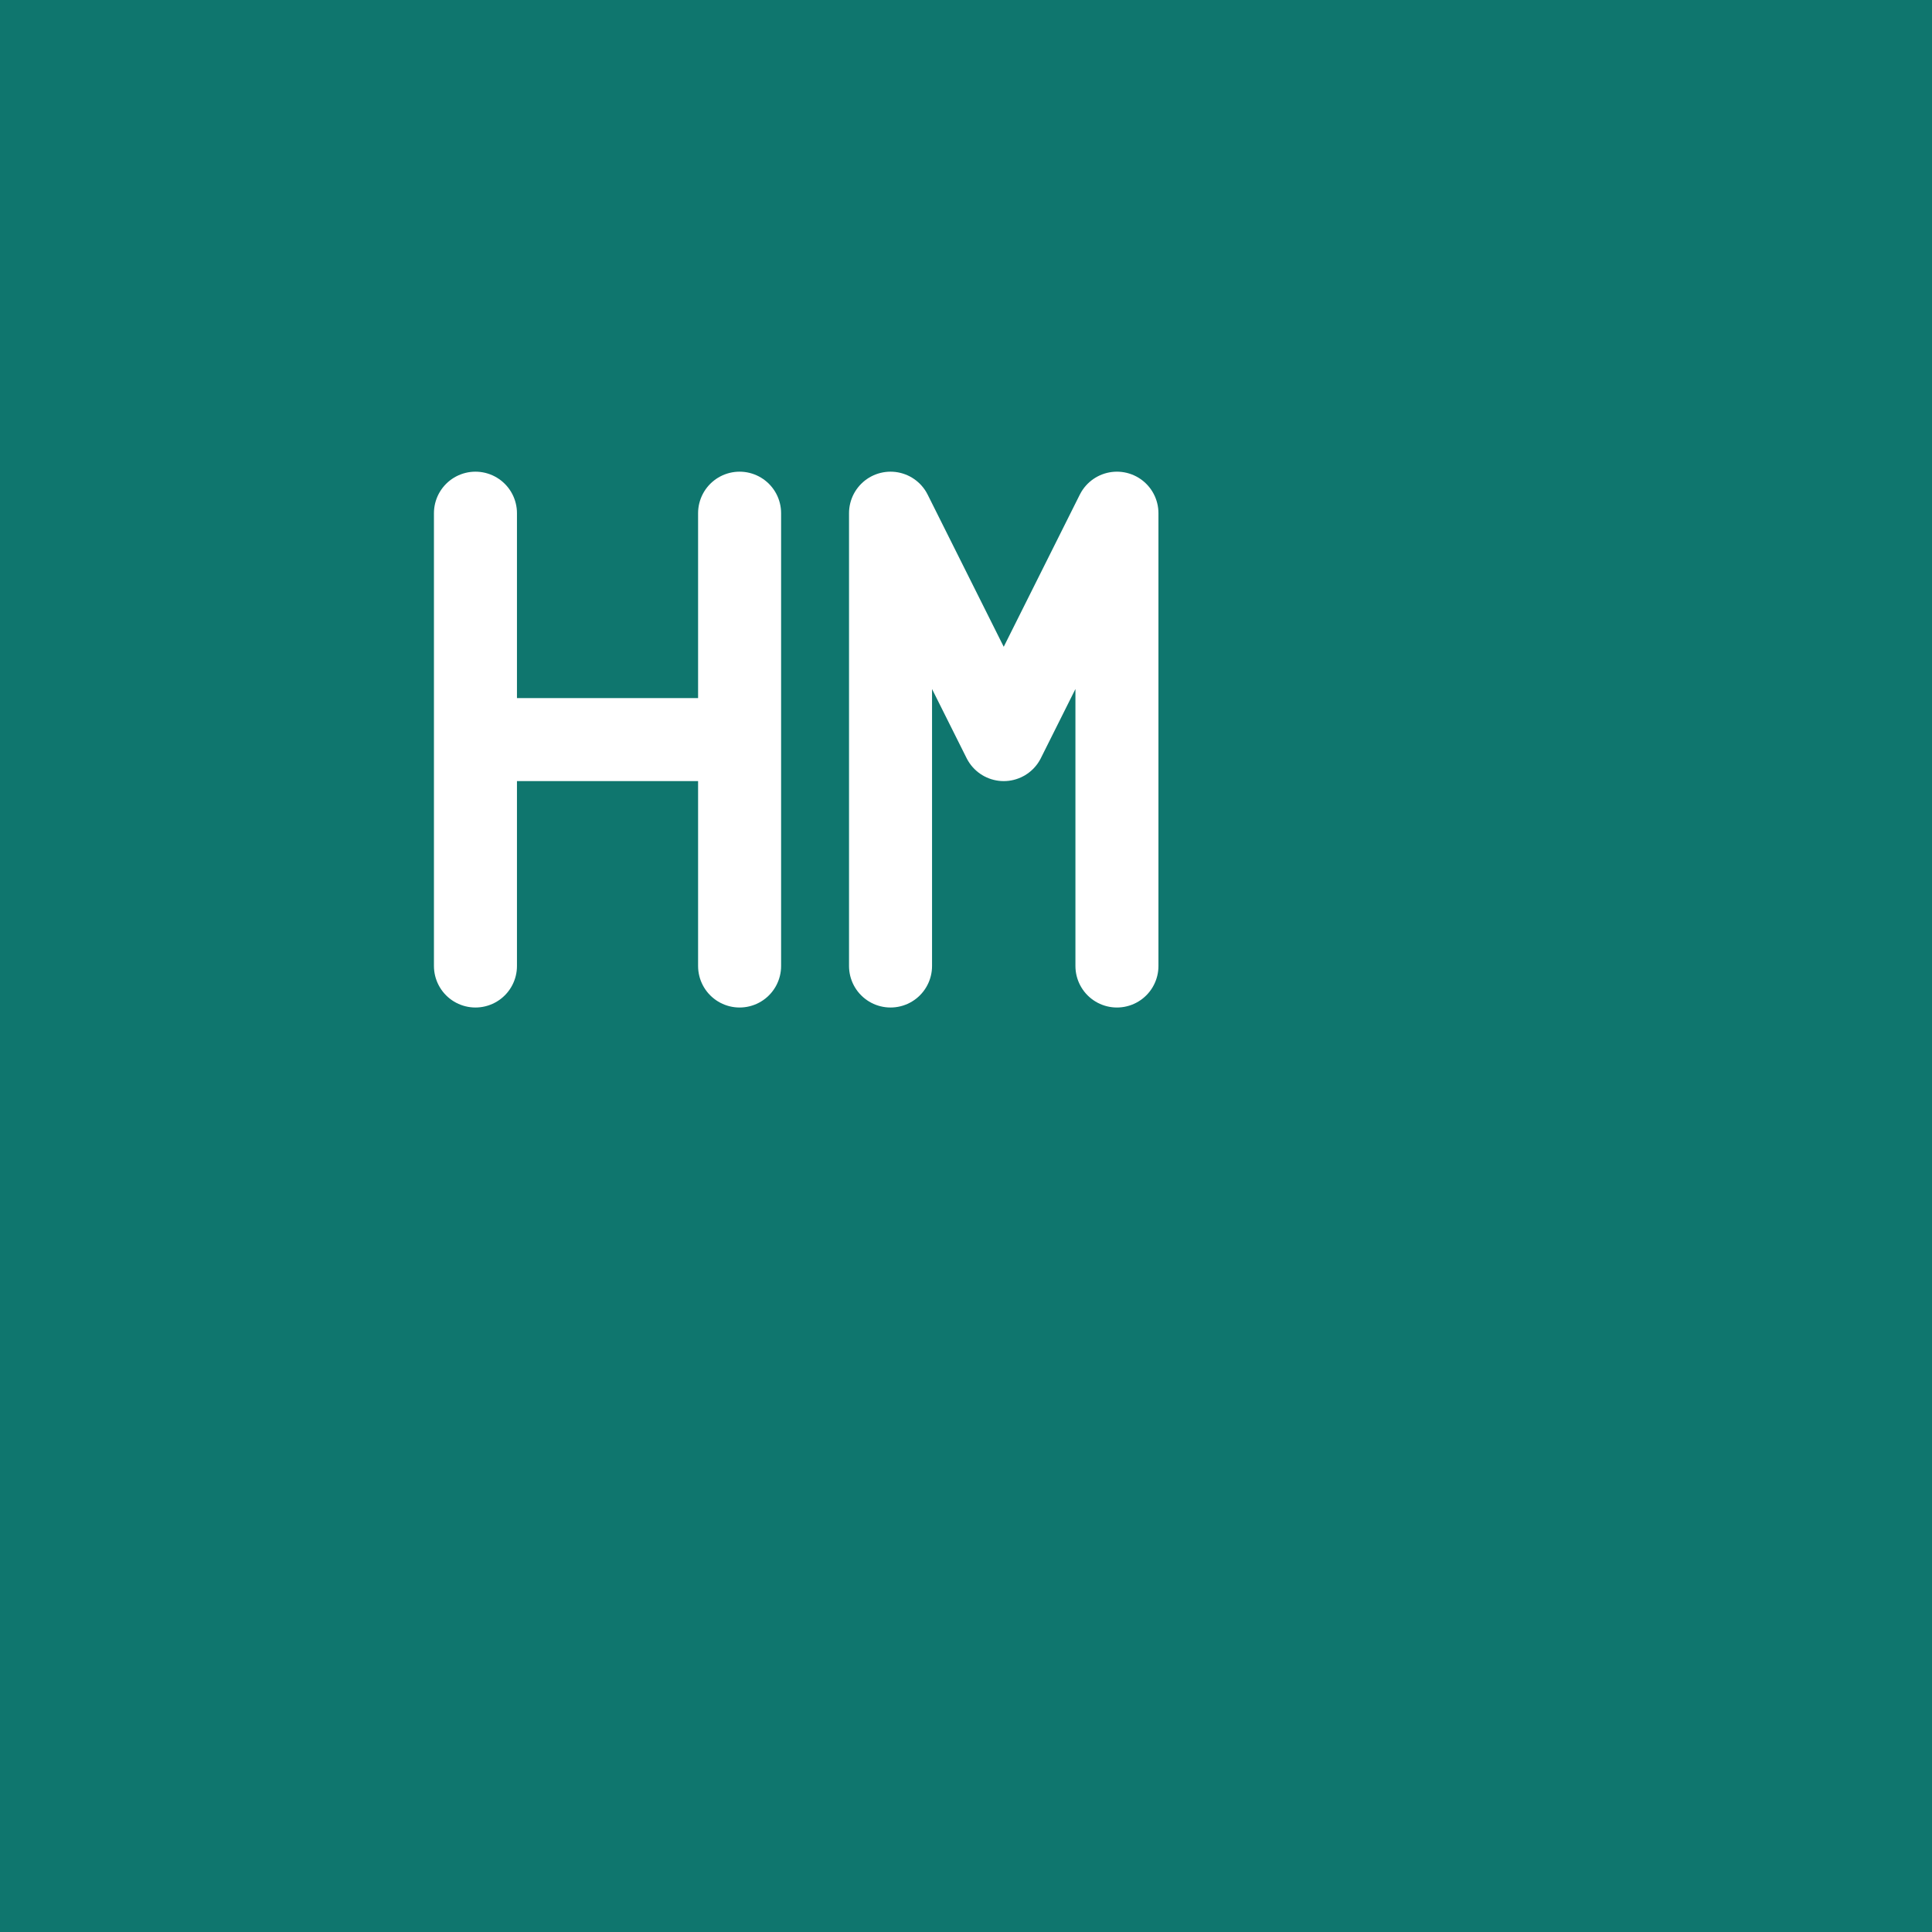
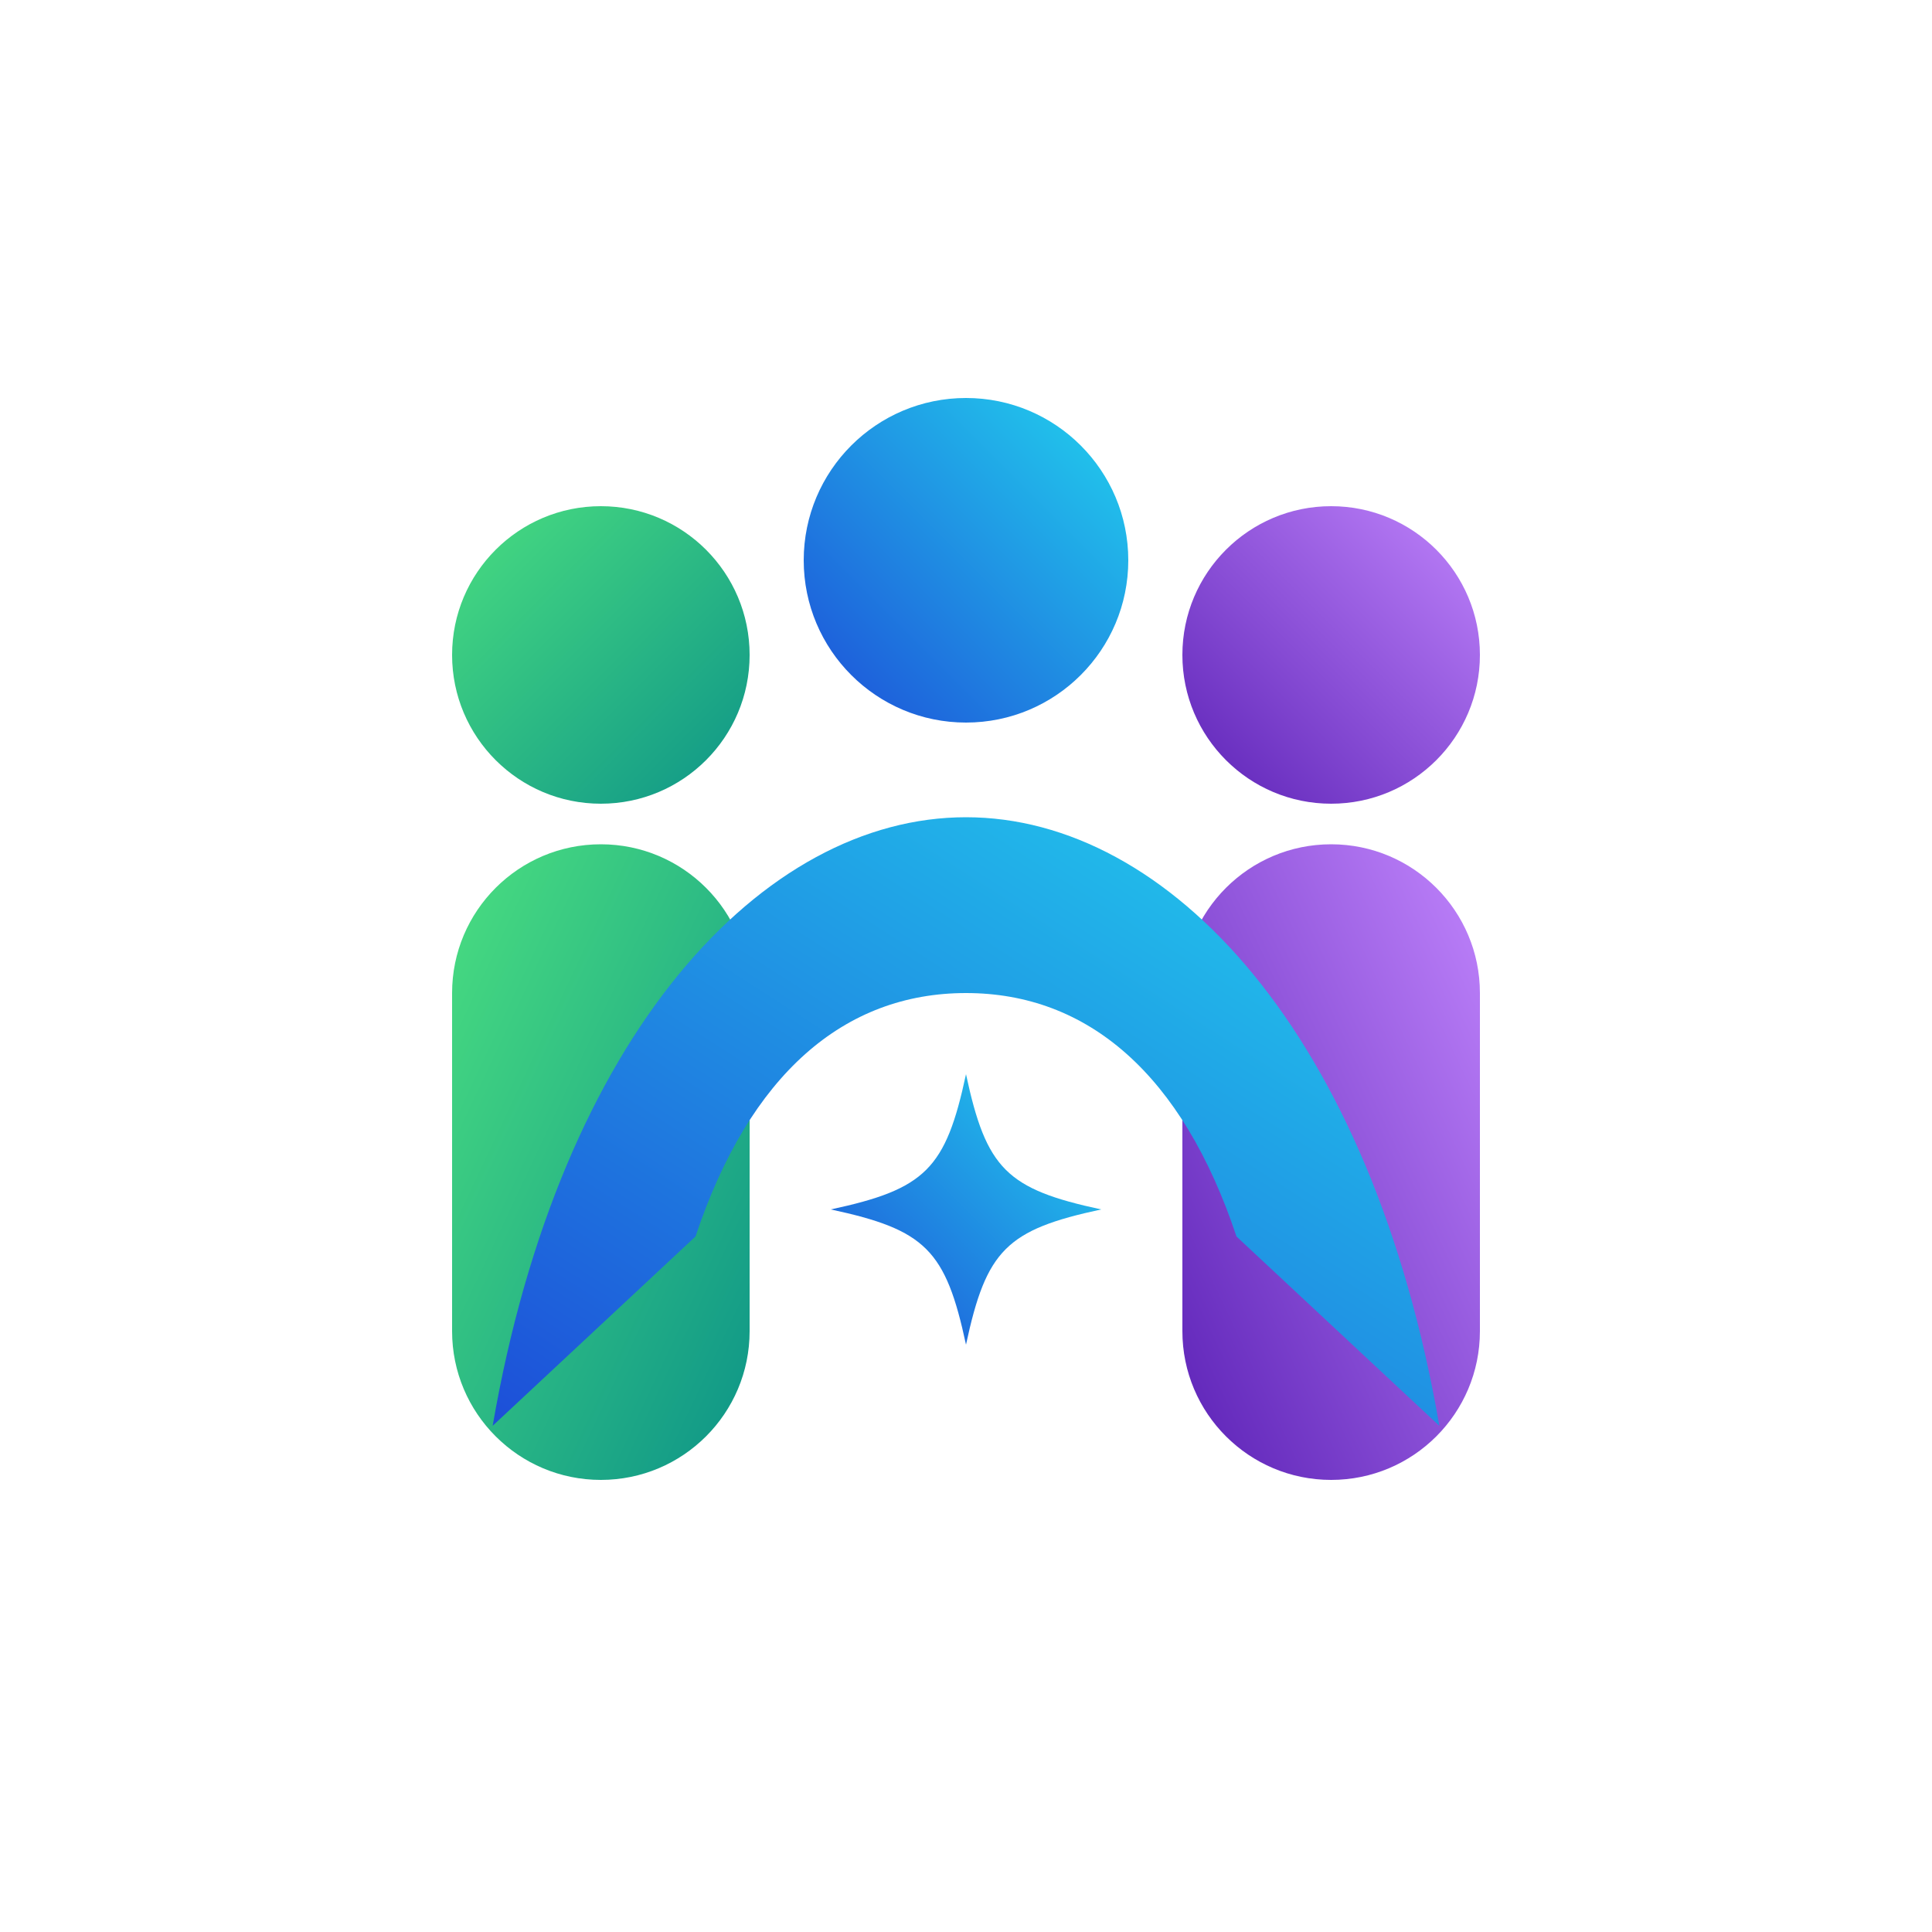
- <svg xmlns="http://www.w3.org/2000/svg" viewBox="0 0 512 512">
-   <rect width="512" height="512" fill="#0f766e" />
-   <g transform="translate(96 96) scale(10)">
-     <path d="M9 10v12M9 16h7M16 10v12M20 22V10l3 6 3-6v12" fill="none" stroke="#fff" stroke-width="2.2" stroke-linecap="round" stroke-linejoin="round" transform="translate(-6 -6)" />
+ <svg xmlns="http://www.w3.org/2000/svg" viewBox="0 0 100 100">
+   <rect width="100" height="100" fill="#ffffff" />
+   <g transform="translate(15 15) scale(0.7)">
+     <defs>
+       <linearGradient id="g" x1="0" y1="0" x2="1" y2="1">
+         <stop offset="0" stop-color="#4ade80" />
+         <stop offset="1" stop-color="#0d9488" />
+       </linearGradient>
+       <linearGradient id="b" x1="1" y1="0" x2="0" y2="1">
+         <stop offset="0" stop-color="#22d3ee" />
+         <stop offset="1" stop-color="#1d4ed8" />
+       </linearGradient>
+       <linearGradient id="p" x1="1" y1="0" x2="0" y2="1">
+         <stop offset="0" stop-color="#c084fc" />
+         <stop offset="1" stop-color="#5b21b6" />
+       </linearGradient>
+     </defs>
+     <circle cx="23" cy="27" r="11" fill="url(#g)" />
+     <circle cx="50" cy="20" r="12" fill="url(#b)" />
+     <circle cx="77" cy="27" r="11" fill="url(#p)" />
+     <rect x="12" y="41" width="22" height="47" rx="11" fill="url(#g)" />
+     <rect x="66" y="41" width="22" height="47" rx="11" fill="url(#p)" />
+     <path d="M15 84 C 20 55, 35 39, 50 39 C 65 39, 80 55, 85 84 L 70 70 C 66 58, 59 52, 50 52 C 41 52, 34 58, 30 70 Z" fill="url(#b)" />
+     <path d="M50 58 C 51.5 65, 53 66.5, 60 68 C 53 69.5, 51.5 71, 50 78 C 48.5 71, 47 69.5, 40 68 C 47 66.5, 48.5 65, 50 58 Z" fill="url(#b)" />
  </g>
</svg>
